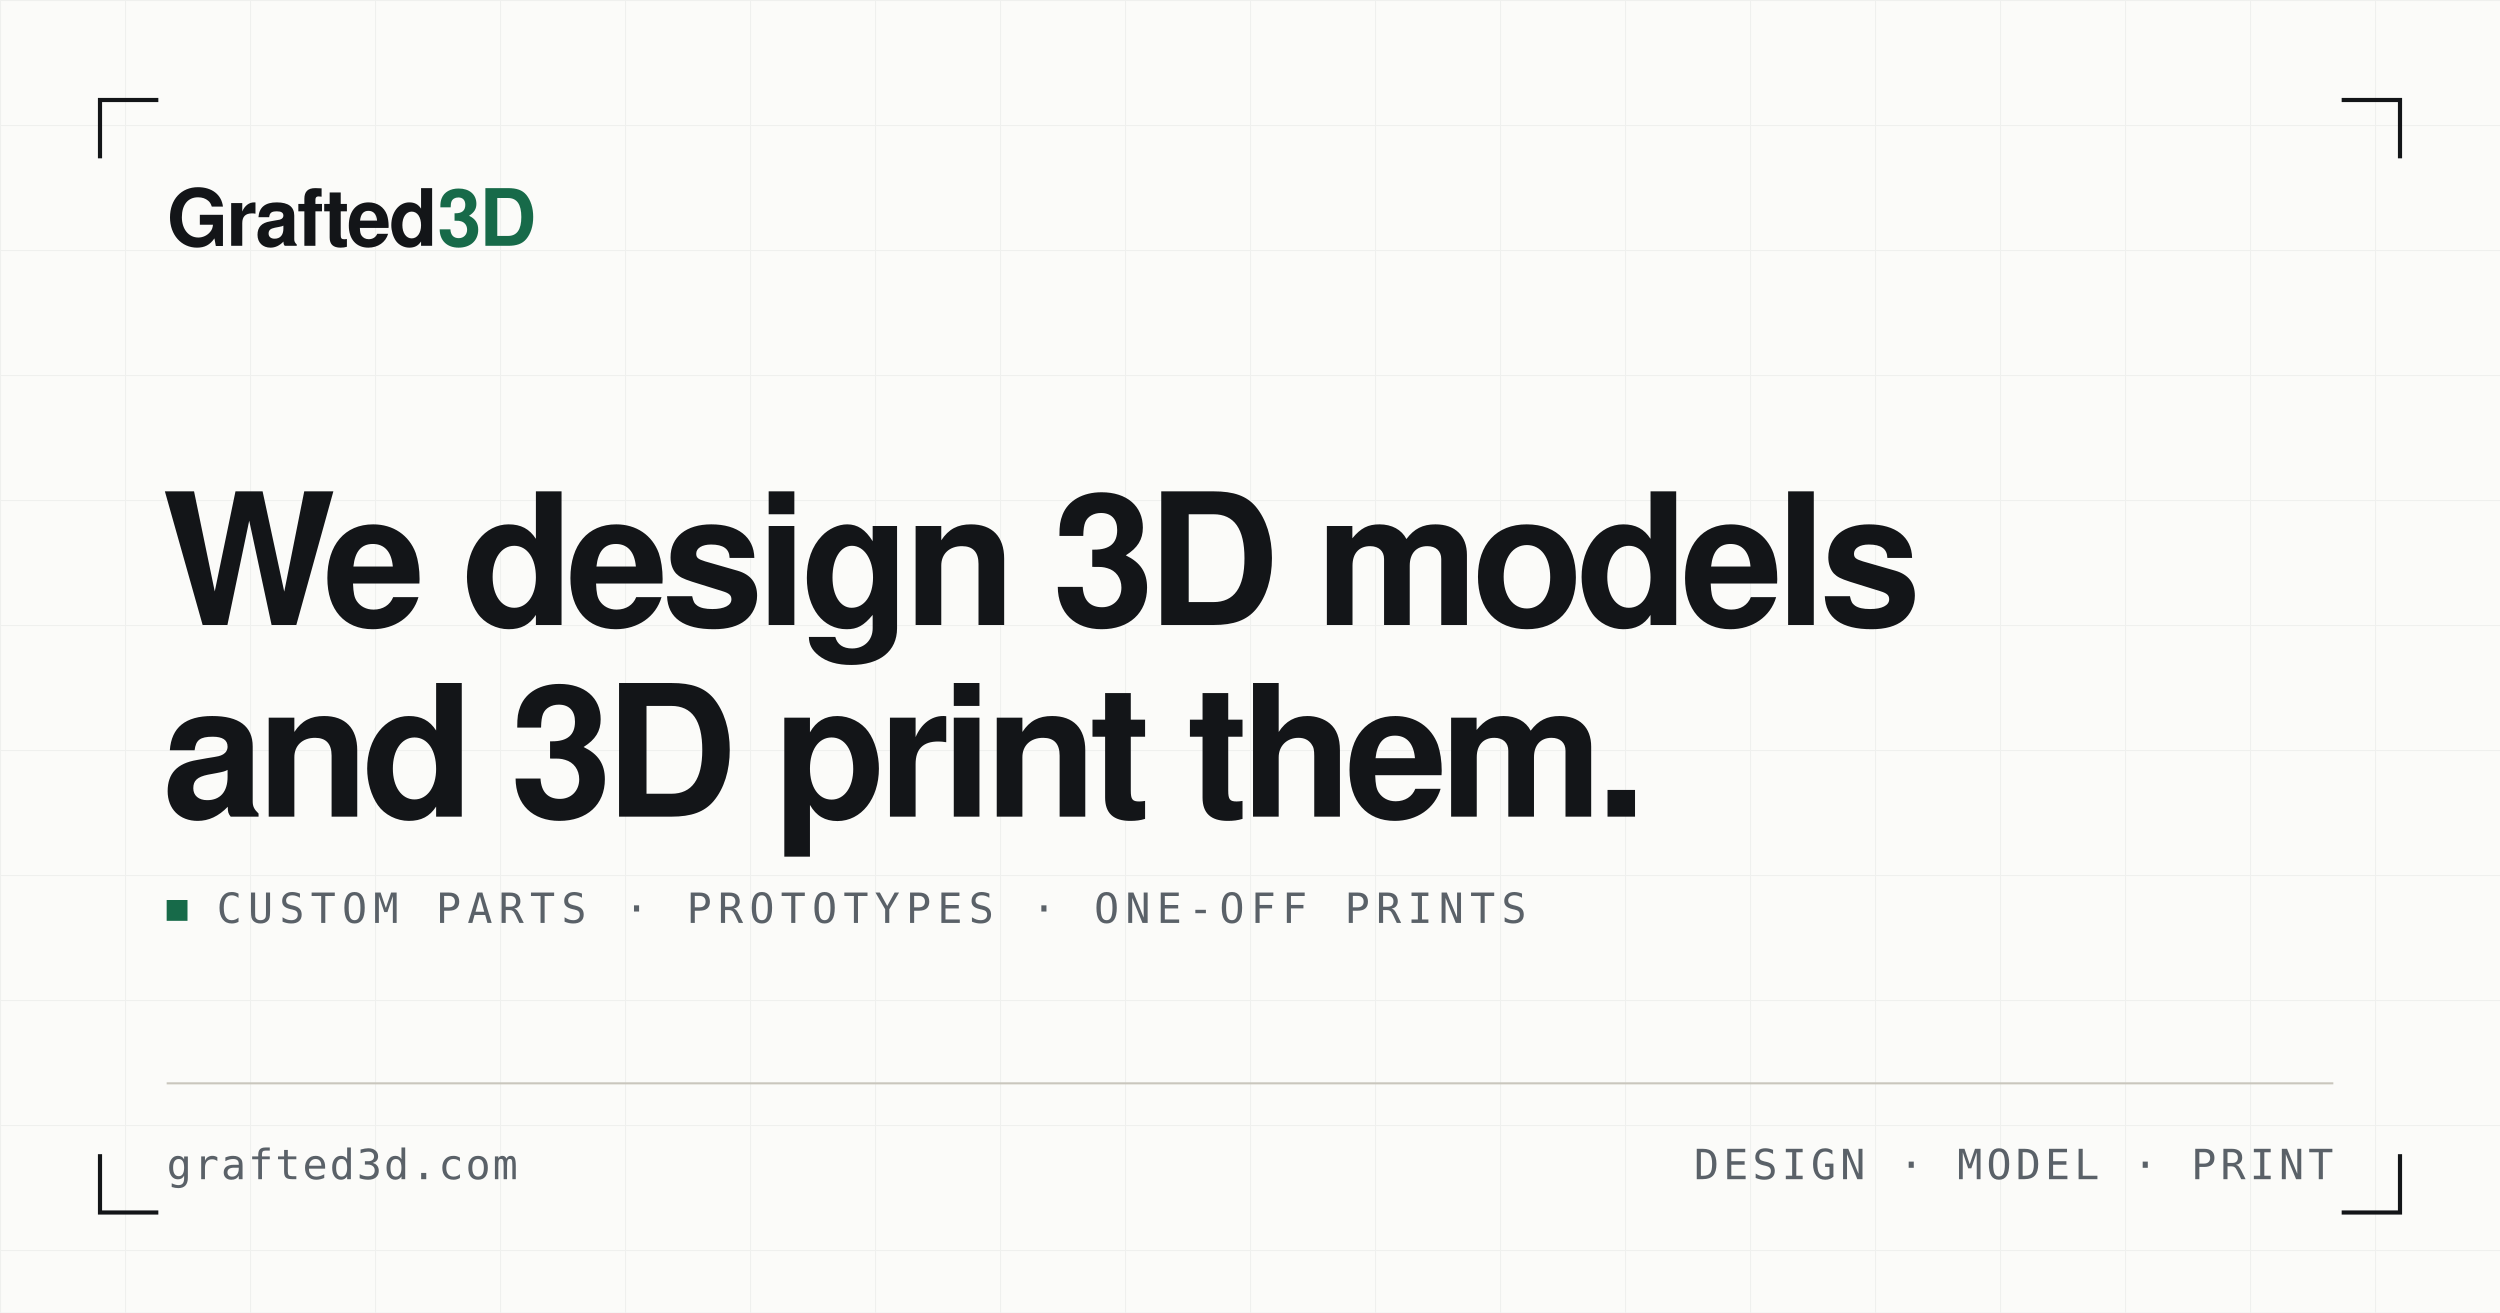
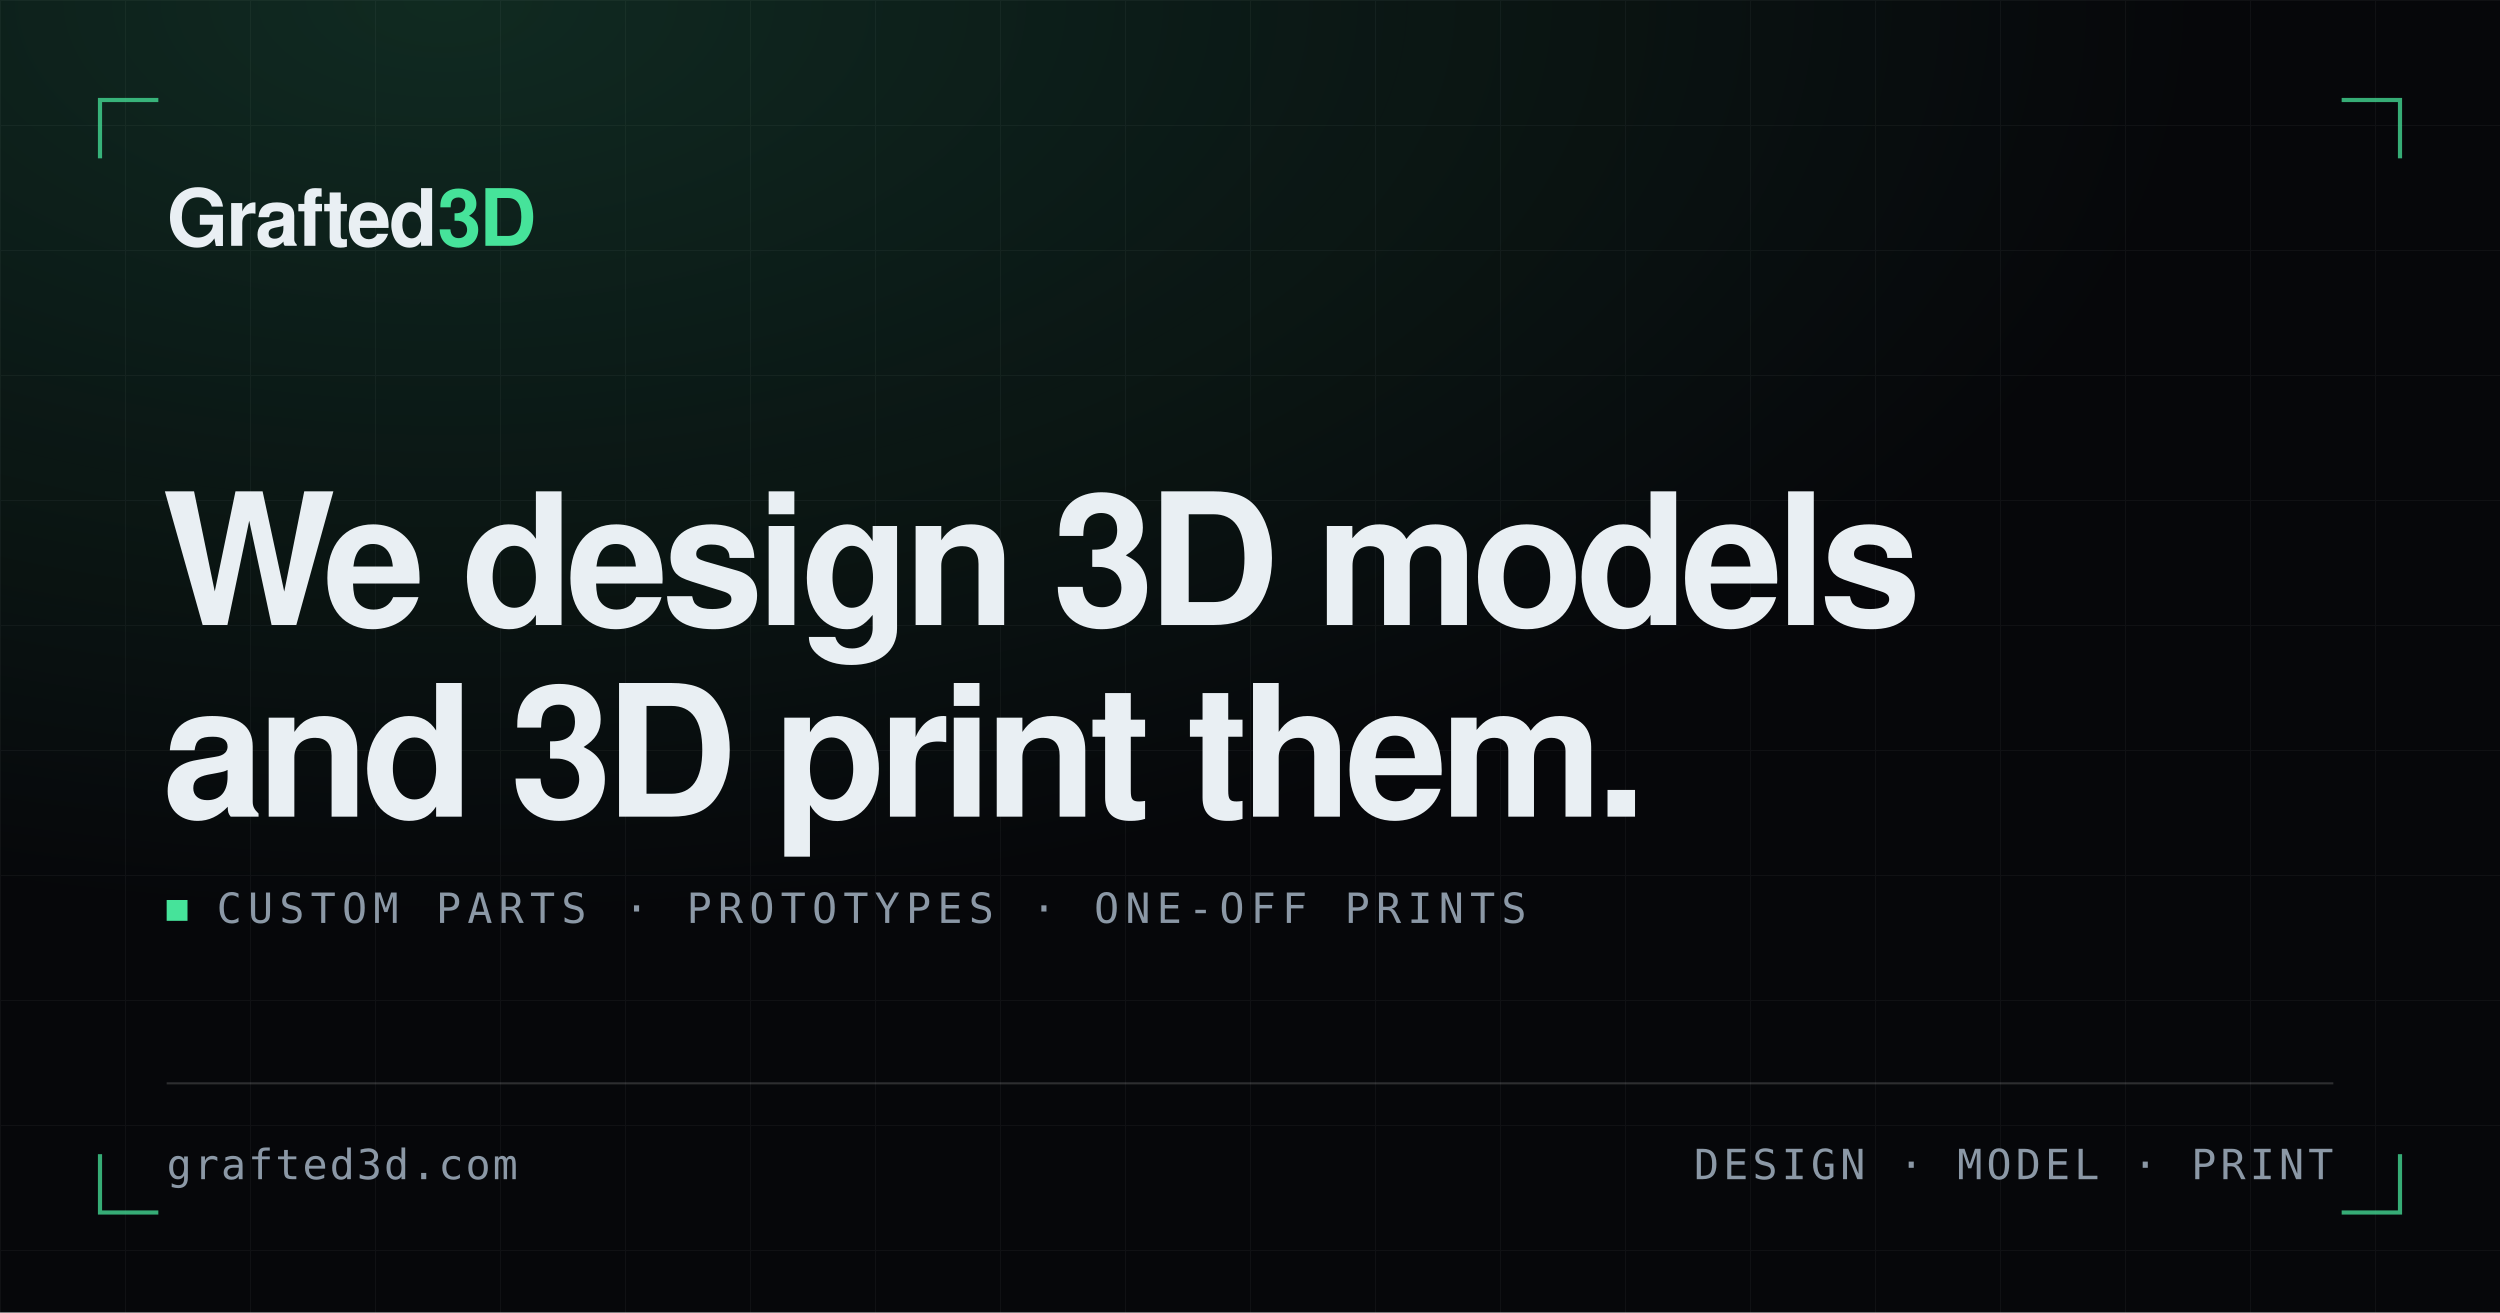
<svg xmlns="http://www.w3.org/2000/svg" width="1200" height="630" viewBox="0 0 1200 630">
  <defs>
    <pattern id="grid" width="60" height="60" patternUnits="userSpaceOnUse">
-       <path d="M60 0H0V60" fill="none" stroke="#131518" stroke-opacity="0.05" />
+       <path d="M60 0H0V60" fill="none" stroke="#ffffff" stroke-opacity="0.04" />
    </pattern>
+     <radialGradient id="glow" cx="18%" cy="0%" r="70%">
+       <stop offset="0%" stop-color="#46e39a" stop-opacity="0.16" />
+       <stop offset="100%" stop-color="#46e39a" stop-opacity="0" />
+     </radialGradient>
  </defs>
-   <rect width="1200" height="630" fill="#fbfbf9" />
+   <rect width="1200" height="630" fill="#06070a" />
  <rect width="1200" height="630" fill="url(#grid)" />
-   <g stroke="#131518" stroke-width="2" fill="none">
+   <rect width="1200" height="630" fill="url(#glow)" />
+   <g stroke="#46e39a" stroke-opacity="0.75" stroke-width="2" fill="none">
    <path d="M48 76V48h28" />
    <path d="M1152 76V48h-28" />
    <path d="M48 554v28h28" />
    <path d="M1152 554v28h-28" />
  </g>
-   <text x="80" y="118" font-family="Helvetica Neue, Helvetica, Arial, sans-serif" font-size="38" font-weight="600" letter-spacing="-1" fill="#131518">Grafted<tspan fill="#176a49">3D</tspan>
+   <text x="80" y="118" font-family="Helvetica Neue, Helvetica, Arial, sans-serif" font-size="38" font-weight="600" letter-spacing="-1" fill="#e9eff3">Grafted<tspan fill="#46e39a">3D</tspan>
  </text>
-   <text x="78" y="300" font-family="Helvetica Neue, Helvetica, Arial, sans-serif" font-size="88" font-weight="600" letter-spacing="-3.5" fill="#131518">We design 3D models</text>
-   <text x="78" y="392" font-family="Helvetica Neue, Helvetica, Arial, sans-serif" font-size="88" font-weight="600" letter-spacing="-3.5" fill="#131518">and 3D print them.</text>
-   <rect x="80" y="432" width="10" height="10" fill="#176a49" />
-   <text x="104" y="443" font-family="Menlo, monospace" font-size="20" letter-spacing="3" fill="#5a6168">CUSTOM PARTS · PROTOTYPES · ONE-OFF PRINTS</text>
-   <path d="M80 520H1120" stroke="#c9c6bd" stroke-width="1" />
-   <text x="80" y="566" font-family="Menlo, monospace" font-size="20" letter-spacing="1" fill="#5a6168">grafted3d.com</text>
-   <text x="1120" y="566" text-anchor="end" font-family="Menlo, monospace" font-size="20" letter-spacing="2" fill="#5a6168">DESIGN · MODEL · PRINT</text>
+   <text x="78" y="300" font-family="Helvetica Neue, Helvetica, Arial, sans-serif" font-size="88" font-weight="600" letter-spacing="-3.5" fill="#e9eff3">We design 3D models</text>
+   <text x="78" y="392" font-family="Helvetica Neue, Helvetica, Arial, sans-serif" font-size="88" font-weight="600" letter-spacing="-3.5" fill="#e9eff3">and 3D print them.</text>
+   <rect x="80" y="432" width="10" height="10" fill="#46e39a" />
+   <text x="104" y="443" font-family="Menlo, monospace" font-size="20" letter-spacing="3" fill="#8b98a6">CUSTOM PARTS · PROTOTYPES · ONE-OFF PRINTS</text>
+   <path d="M80 520H1120" stroke="#ffffff" stroke-opacity="0.16" stroke-width="1" />
+   <text x="80" y="566" font-family="Menlo, monospace" font-size="20" letter-spacing="1" fill="#8b98a6">grafted3d.com</text>
+   <text x="1120" y="566" text-anchor="end" font-family="Menlo, monospace" font-size="20" letter-spacing="2" fill="#8b98a6">DESIGN · MODEL · PRINT</text>
</svg>
